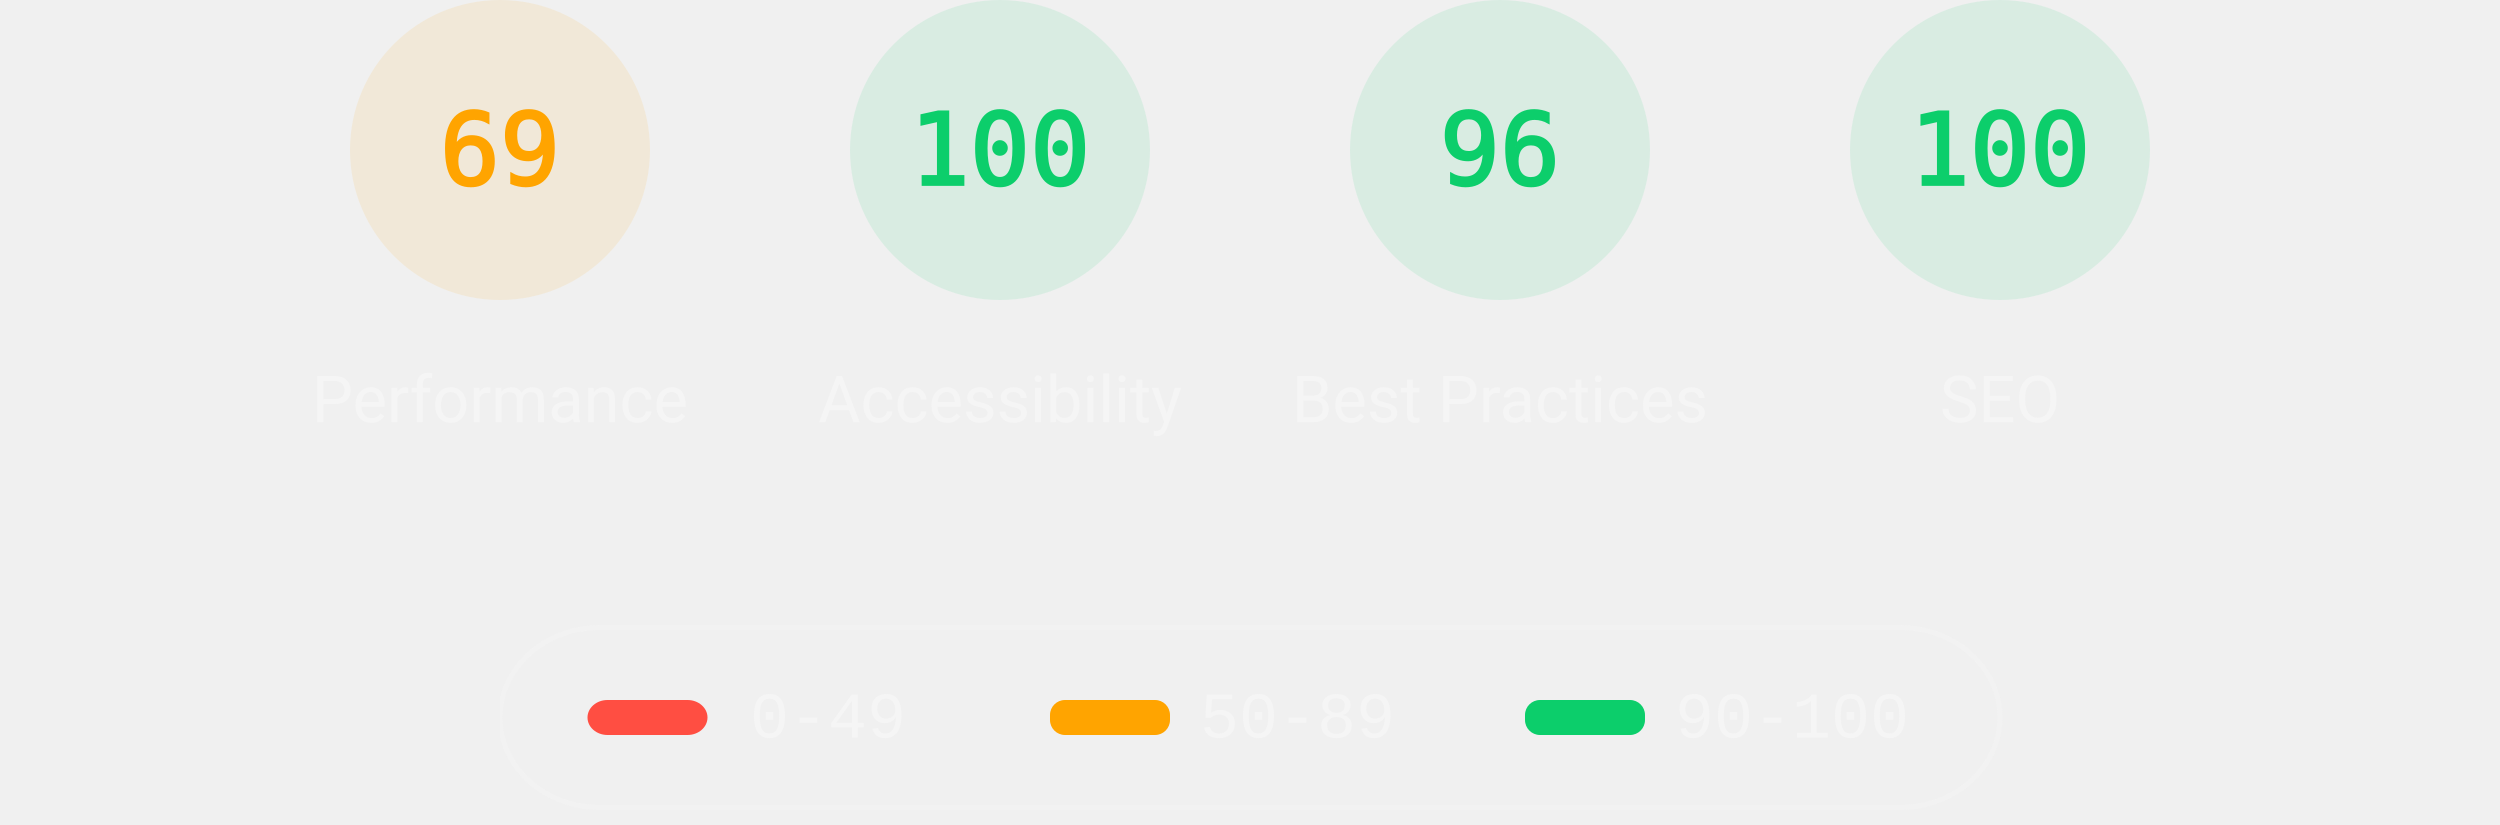
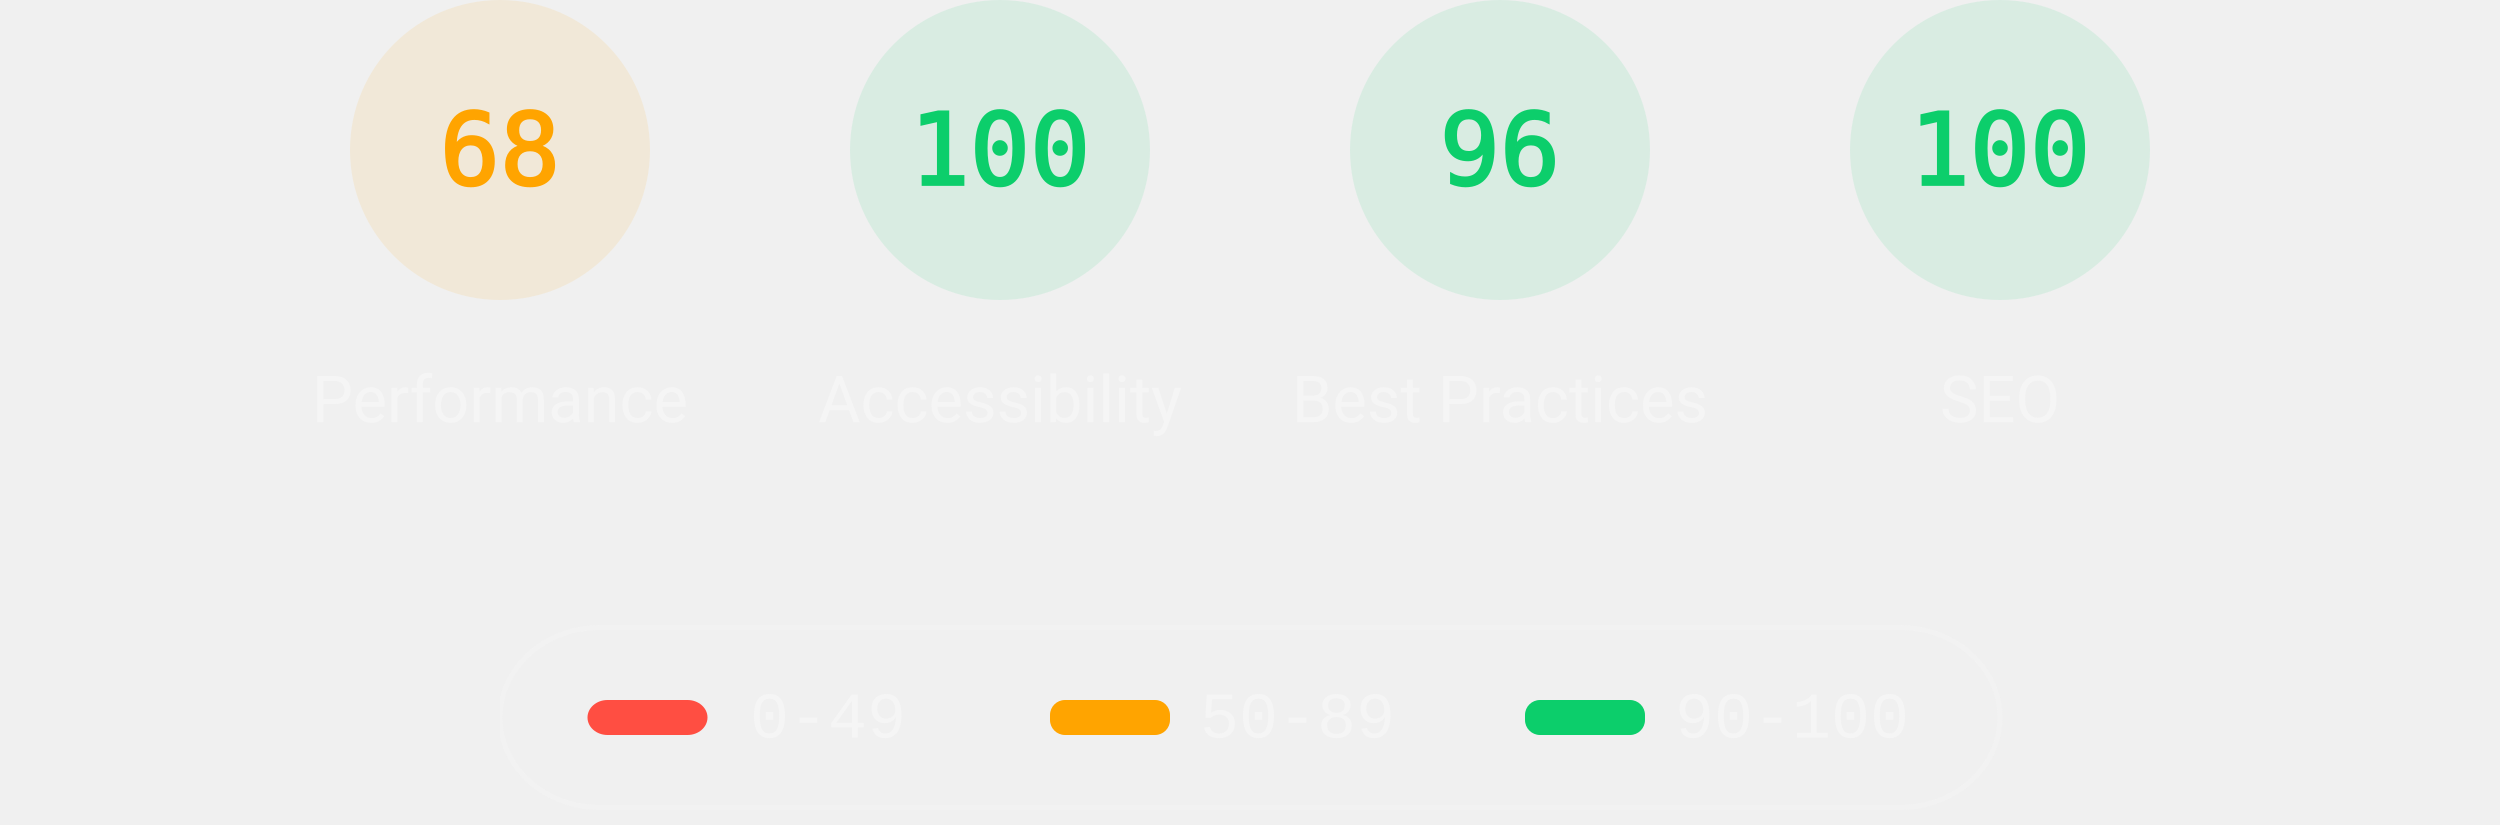
<svg xmlns="http://www.w3.org/2000/svg" class="theme--dark" fill="none" width="1000" height="330">
  <style>
			.gauge-base {
				opacity: 0.1
			}

			.gauge-arc {
				fill: none;
				animation-delay: 250ms;
				stroke-linecap: round;
				transform: rotate(-90deg);
				transform-origin: 100px 60px;
				animation: load-gauge 1s ease forwards
			}

			.guage-text {
				font-size: 40px;
				font-family: monospace;
				text-align: center
			}

			.guage-red {
				color: #ff4e42;
				fill: #ff4e42;
				stroke: #ff4e42
			}
			.guage-orange {
				color: #ffa400;
				fill: #ffa400;
				stroke: #ffa400
			}
			.guage-green {
				color: #0cce6b;
				fill: #0cce6b;
				stroke: #0cce6b
			}
			.theme--agnostic .guage-undefined {
				color: #5c5c5c;
				fill: #5c5c5c;
				stroke: #5c5c5c
			}
			.theme--light .guage-undefined {
				color: #1e1e1e;
				fill: #1e1e1e;
				stroke: #1e1e1e
			}
			.theme--dark .guage-undefined {
				color: #f5f5f5;
				fill: #f5f5f5;
				stroke: #f5f5f5
			}

			.guage-title {
				stroke: none;
				font-size: 26px;
				line-height: 26px;
				font-family: Roboto, Halvetica, Arial, sans-serif
			}
			.metric.guage-title {
				font-family: 'Courier New', Courier, monospace
			}
			.theme--agnostic .guage-title {
				color: #737373;
				fill: #737373
			}
			.theme--light .guage-title {
				color: #212121;
				fill: #212121
			}
			.theme--dark .guage-title {
				color: #f5f5f5;
				fill: #f5f5f5
			}

			@keyframes load-gauge {
				from {
					stroke-dasharray: 0 352.858
				}
			}
			.lh-gauge--pwa__disc {
				fill: #e0e0e0
			}
			.lh-gauge--pwa__logo {
				position: relative;
				fill: #b0b0b0
			}
			.lh-gauge--pwa__invisible {
				display: none
			}
			.lh-gauge--pwa__visible {
				display: inline
			}
			.guage-invisible {
				display: none
			}
			.lh-gauge--pwa__logo--primary-color {
				fill: #304ffe
			}
			.theme--agnostic .lh-gauge--pwa__logo--secondary-color {
				fill: #787878
			}
			.theme--light .lh-gauge--pwa__logo--secondary-color {
				fill: #3d3d3d
			}
			.theme--dark .lh-gauge--pwa__logo--secondary-color {
				fill: #d8b6b6
			}
			.theme--light #svg_2 {
				stroke: #00000022
			}
			.theme--agnostic #svg_2 {
				stroke: #616161
			}
			.theme--light #svg_2 {
				stroke: #00000022
			}
			.theme--dark #svg_2 {
				stroke: #f5f5f566
			}
		</style>
  <svg class="guage-div guage-perf guage-orange" viewBox="0 0 200 200" width="200" height="200" x="100" y="0">
    <circle class="gauge-base" r="56" cx="100" cy="60" stroke-width="8" />
-     <circle class="gauge-arc guage-arc-1" r="56" cx="100" cy="60" stroke-width="8" style="stroke-dasharray: 242.782, 351.858;" />
-     <text class="guage-text" x="100px" y="60px" alignment-baseline="central" dominant-baseline="central" text-anchor="middle">69</text>
+     <circle class="gauge-arc guage-arc-1" r="56" cx="100" cy="60" stroke-width="8" style="stroke-dasharray: 239.263, 351.858;" />
+     <text class="guage-text" x="100px" y="60px" alignment-baseline="central" dominant-baseline="central" text-anchor="middle">68</text>
    <text class="guage-title" x="100px" y="160px" alignment-baseline="central" dominant-baseline="central" text-anchor="middle">Performance</text>
  </svg>
  <svg class="guage-div guage-acc guage-green" viewBox="0 0 200 200" width="200" height="200" x="300" y="0">
    <circle class="gauge-base" r="56" cx="100" cy="60" stroke-width="8" />
    <circle class="gauge-arc guage-arc-2" r="56" cx="100" cy="60" stroke-width="8" style="stroke-dasharray: 351.858, 351.858;" />
    <text class="guage-text" x="100px" y="60px" alignment-baseline="central" dominant-baseline="central" text-anchor="middle">100</text>
    <text class="guage-title" x="100px" y="160px" alignment-baseline="central" dominant-baseline="central" text-anchor="middle">Accessibility</text>
  </svg>
  <svg class="guage-div guage-best guage-green" viewBox="0 0 200 200" width="200" height="200" x="500" y="0">
    <circle class="gauge-base" r="56" cx="100" cy="60" stroke-width="8" />
    <circle class="gauge-arc guage-arc-3" r="56" cx="100" cy="60" stroke-width="8" style="stroke-dasharray: 337.784, 351.858;" />
    <text class="guage-text" x="100px" y="60px" alignment-baseline="central" dominant-baseline="central" text-anchor="middle">96</text>
    <text class="guage-title" x="100px" y="160px" alignment-baseline="central" dominant-baseline="central" text-anchor="middle">Best Practices</text>
  </svg>
  <svg class="guage-div guage-seo guage-green" viewBox="0 0 200 200" width="200" height="200" x="700" y="0">
    <circle class="gauge-base" r="56" cx="100" cy="60" stroke-width="8" />
    <circle class="gauge-arc guage-arc-4" r="56" cx="100" cy="60" stroke-width="8" style="stroke-dasharray: 351.858, 351.858;" />
    <text class="guage-text" x="100px" y="60px" alignment-baseline="central" dominant-baseline="central" text-anchor="middle">100</text>
    <text class="guage-title" x="100px" y="160px" alignment-baseline="central" dominant-baseline="central" text-anchor="middle">SEO</text>
  </svg>
  <svg class="guage-div guage-pwa guage-invisible" viewBox="0 0 200 200" width="200" height="200" x="900" y="0">
    <svg viewBox="0 0 60 60" width="112" height="112" x="44" y="4">
      <defs>
        <linearGradient id="lh-gauge--pwa__check-circle__gradient-0" x1="50%" y1="0%" x2="50%" y2="100%">
          <stop stop-color="#00C852" offset="0%" />
          <stop stop-color="#009688" offset="100%" />
        </linearGradient>
        <linearGradient id="lh-gauge--pwa__installable__shadow-gradient-0" x1="76.056%" x2="24.111%" y1="82.995%" y2="24.735%">
          <stop stop-color="#A5D6A7" offset="0%" />
          <stop stop-color="#80CBC4" offset="100%" />
        </linearGradient>
        <linearGradient id="lh-gauge--pwa__fast-reliable__shadow-gradient-0" x1="76.056%" y1="82.995%" x2="25.678%" y2="26.493%">
          <stop stop-color="#64B5F6" offset="0%" />
          <stop stop-color="#2979FF" offset="100%" />
        </linearGradient>
        <g id="lh-gauge--pwa__fast-reliable-badge-0">
          <circle fill="#FFFFFF" cx="10" cy="10" r="10" />
          <path fill="#304FFE" d="M10 3.58l5.25 2.34v3.5c0 3.23-2.24 6.26-5.25 7-3.01-.74-5.25-3.77-5.25-7v-3.5L10 3.58zm-.47 10.74l2.76-4.83.03-.07c.04-.08 0-.24-.22-.24h-1.64l.47-3.26h-.47l-2.7 4.77c-.02.01.05-.1-.04.05-.09.16-.1.31.18.31h1.63l-.47 3.27h.47z" />
        </g>
        <g id="lh-gauge--pwa__installable-badge-0">
          <circle fill="#FFFFFF" cx="10" cy="10" r="10" />
          <path fill="#009688" d="M10 4.167A5.835 5.835 0 0 0 4.167 10 5.835 5.835 0 0 0 10 15.833 5.835 5.835 0 0 0 15.833 10 5.835 5.835 0 0 0 10 4.167zm2.917 6.416h-2.334v2.334H9.417v-2.334H7.083V9.417h2.334V7.083h1.166v2.334h2.334v1.166z" />
        </g>
      </defs>
      <g stroke="none" fill-rule="nonzero">
        <circle class="lh-gauge--pwa__disc" cx="30" cy="30" r="30" />
        <g class="lh-gauge--pwa__logo">
          <path d="M35.66 19.39l.7-1.75h2L37.4 15 38.6 12l3.4 9h-2.51l-.58-1.61z" />
          <path d="M33.52 21l3.65-9h-2.42l-2.5 5.82L30.5 12h-1.86l-1.9 5.82-1.35-2.65-1.21 3.72L25.4 21h2.38l1.72-5.2 1.64 5.2z" />
          <path fill-rule="nonzero" d="M20.3 17.91h1.48c.45 0 .85-.05 1.2-.15l.39-1.18 1.07-3.3a2.64 2.64 0 0 0-.28-.37c-.55-.6-1.36-.91-2.42-.91H18v9h2.3V17.9zm1.96-3.84c.22.22.33.5.33.87 0 .36-.1.65-.29.87-.2.23-.59.35-1.15.35h-.86v-2.41h.87c.52 0 .89.1 1.1.32z" />
        </g>
        <rect class="lh-gauge--pwa__component lh-gauge--pwa__na-line lh-gauge--pwa__invisible" fill="#FFFFFF" x="20" y="32" width="20" height="4" rx="2" />
        <g class="lh-gauge--pwa__component lh-gauge--pwa__fast-reliable-badge lh-gauge--pwa__invisible" transform="translate(20, 29)">
          <path fill="url(#lh-gauge--pwa__fast-reliable__shadow-gradient-0)" d="M33.63 19.49A30 30 0 0 1 16.2 30.36L3 17.14 17.14 3l16.49 16.49z" />
          <use href="#lh-gauge--pwa__fast-reliable-badge-0" />
        </g>
        <g class="lh-gauge--pwa__component lh-gauge--pwa__installable-badge lh-gauge--pwa__invisible" transform="translate(20, 29)">
          <path fill="url(#lh-gauge--pwa__installable__shadow-gradient-0)" d="M33.629 19.487c-4.272 5.453-10.391 9.39-17.415 10.869L3 17.142 17.142 3 33.63 19.487z" />
          <use href="#lh-gauge--pwa__installable-badge-0" />
        </g>
        <g class="lh-gauge--pwa__component lh-gauge--pwa__fast-reliable-installable-badges lh-gauge--pwa__invisible">
          <g transform="translate(8, 29)">
            <path fill="url(#lh-gauge--pwa__fast-reliable__shadow-gradient-0)" d="M16.321 30.463L3 17.143 17.142 3l22.365 22.365A29.864 29.864 0 0 1 22 31c-1.942 0-3.84-.184-5.679-.537z" />
            <use href="#lh-gauge--pwa__fast-reliable-badge-0" />
          </g>
          <g transform="translate(32, 29)">
            <path fill="url(#lh-gauge--pwa__installable__shadow-gradient-0)" d="M25.982 11.84a30.107 30.107 0 0 1-13.08 15.203L3 17.143 17.142 3l8.84 8.84z" />
            <use href="#lh-gauge--pwa__installable-badge-0" />
          </g>
        </g>
        <g class="lh-gauge--pwa__component lh-gauge--pwa__check-circle lh-gauge--pwa__invisible" transform="translate(18, 28)">
          <circle fill="#FFFFFF" cx="12" cy="12" r="12" />
          <path fill="url(#lh-gauge--pwa__check-circle__gradient-0)" d="M12 2a10 10 0 1 0 0 20 10 10 0 0 0 0-20zm-2 15l-5-5 1.41-1.41L10 14.17l7.59-7.59L19 8l-9 9z" />
        </g>
      </g>
    </svg>
    <text class="guage-title" y="160px" alignment-baseline="central" dominant-baseline="central" text-anchor="middle">
      <tspan x="100px" dy="-6px">Progressive</tspan>
      <tspan x="100px" dy="30px">Web App</tspan>
    </text>
  </svg>
  <svg width="604" height="76" x="200" y="250">
    <g>
      <rect fill="none" id="canvas_background" height="80" width="604" y="-1" x="-1" />
      <g display="none" overflow="visible" y="0" x="0" height="100%" width="100%" id="canvasGrid">
        <rect fill="url(#gridpattern)" stroke-width="0" y="0" x="0" height="100%" width="100%" />
      </g>
    </g>
    <g>
      <rect fill-opacity="0" stroke-width="2" rx="40" id="svg_2" height="72" width="600" y="1" x="0" fill="#000000" />
      <rect stroke="#000" rx="8" id="svg_3" height="14" width="48" y="30" x="35" stroke-opacity="null" stroke-width="0" fill="#ff4e42" />
      <rect stroke="#000" rx="6" id="svg_4" height="14" width="48" y="30" x="220" stroke-opacity="null" stroke-width="0" fill="#ffa400" />
      <rect stroke="#000" rx="6" id="svg_5" height="14" width="48" y="30" x="410" stroke-opacity="null" stroke-width="0" fill="#0cce6b" />
      <text class="metric guage-title" xml:space="preserve" text-anchor="start" font-size="26" id="svg_6" y="45" x="100" stroke-opacity="null" stroke-width="0" stroke="#000">0-49</text>
      <text class="metric guage-title" xml:space="preserve" text-anchor="start" font-size="26" id="svg_7" y="45" x="280" stroke-opacity="null" stroke-width="0" stroke="#000">50-89</text>
      <text class="metric guage-title" xml:space="preserve" text-anchor="start" font-size="26" id="svg_8" y="45" x="470" stroke-opacity="null" stroke-width="0" stroke="#000">90-100</text>
    </g>
  </svg>
</svg>
